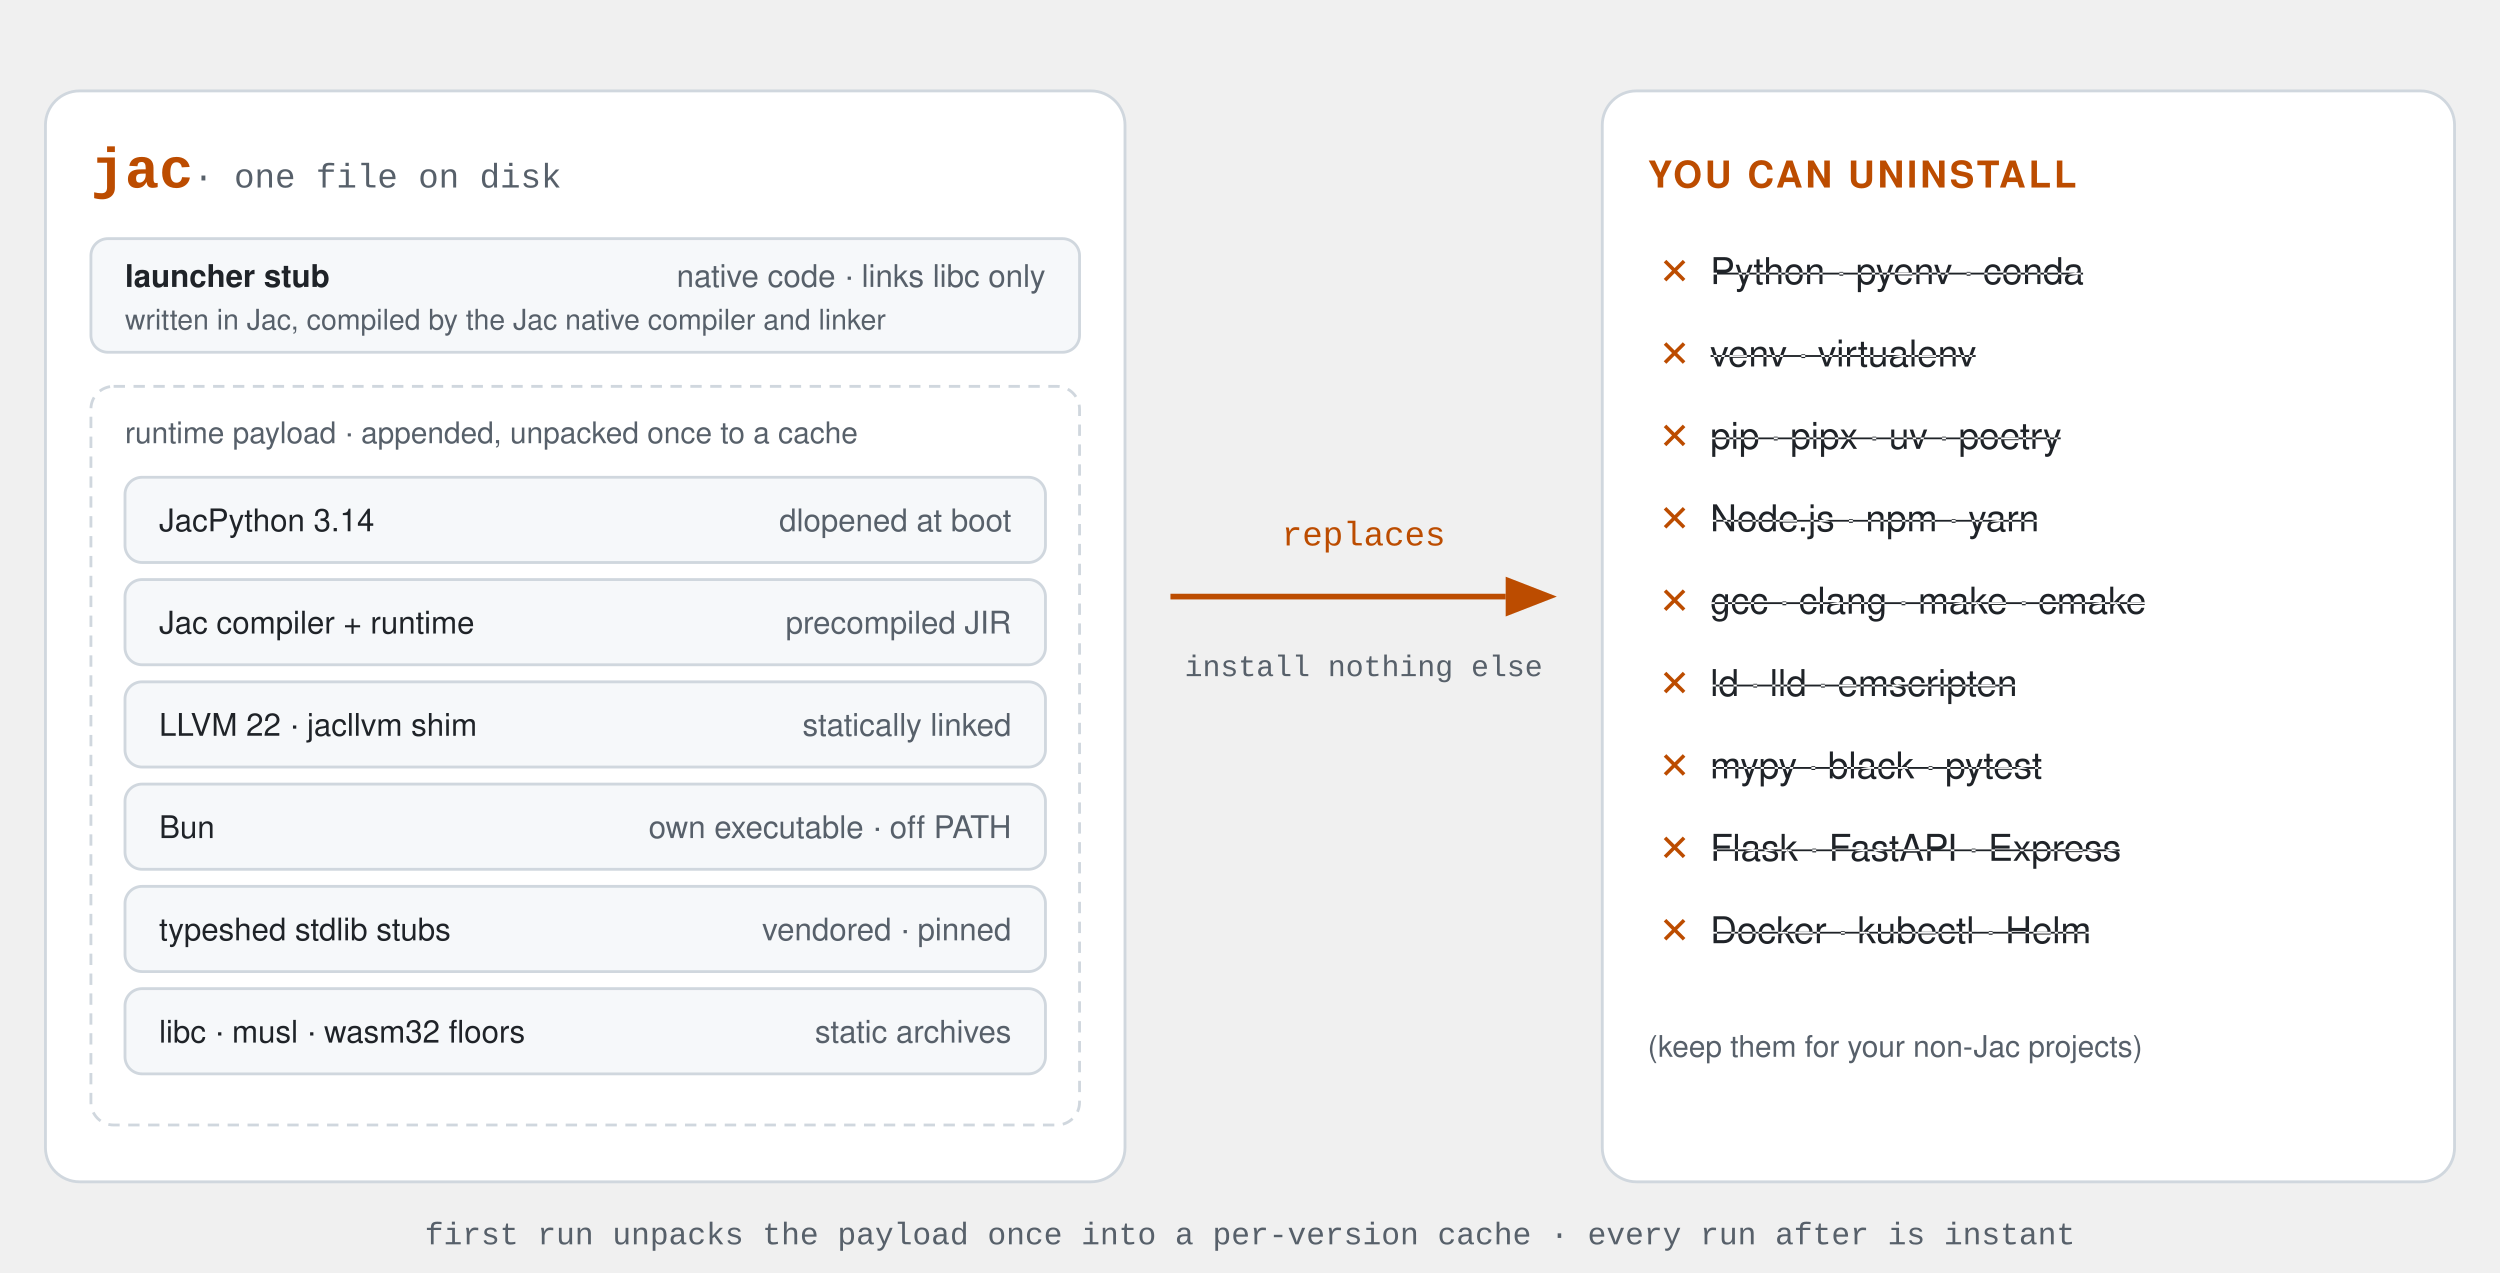
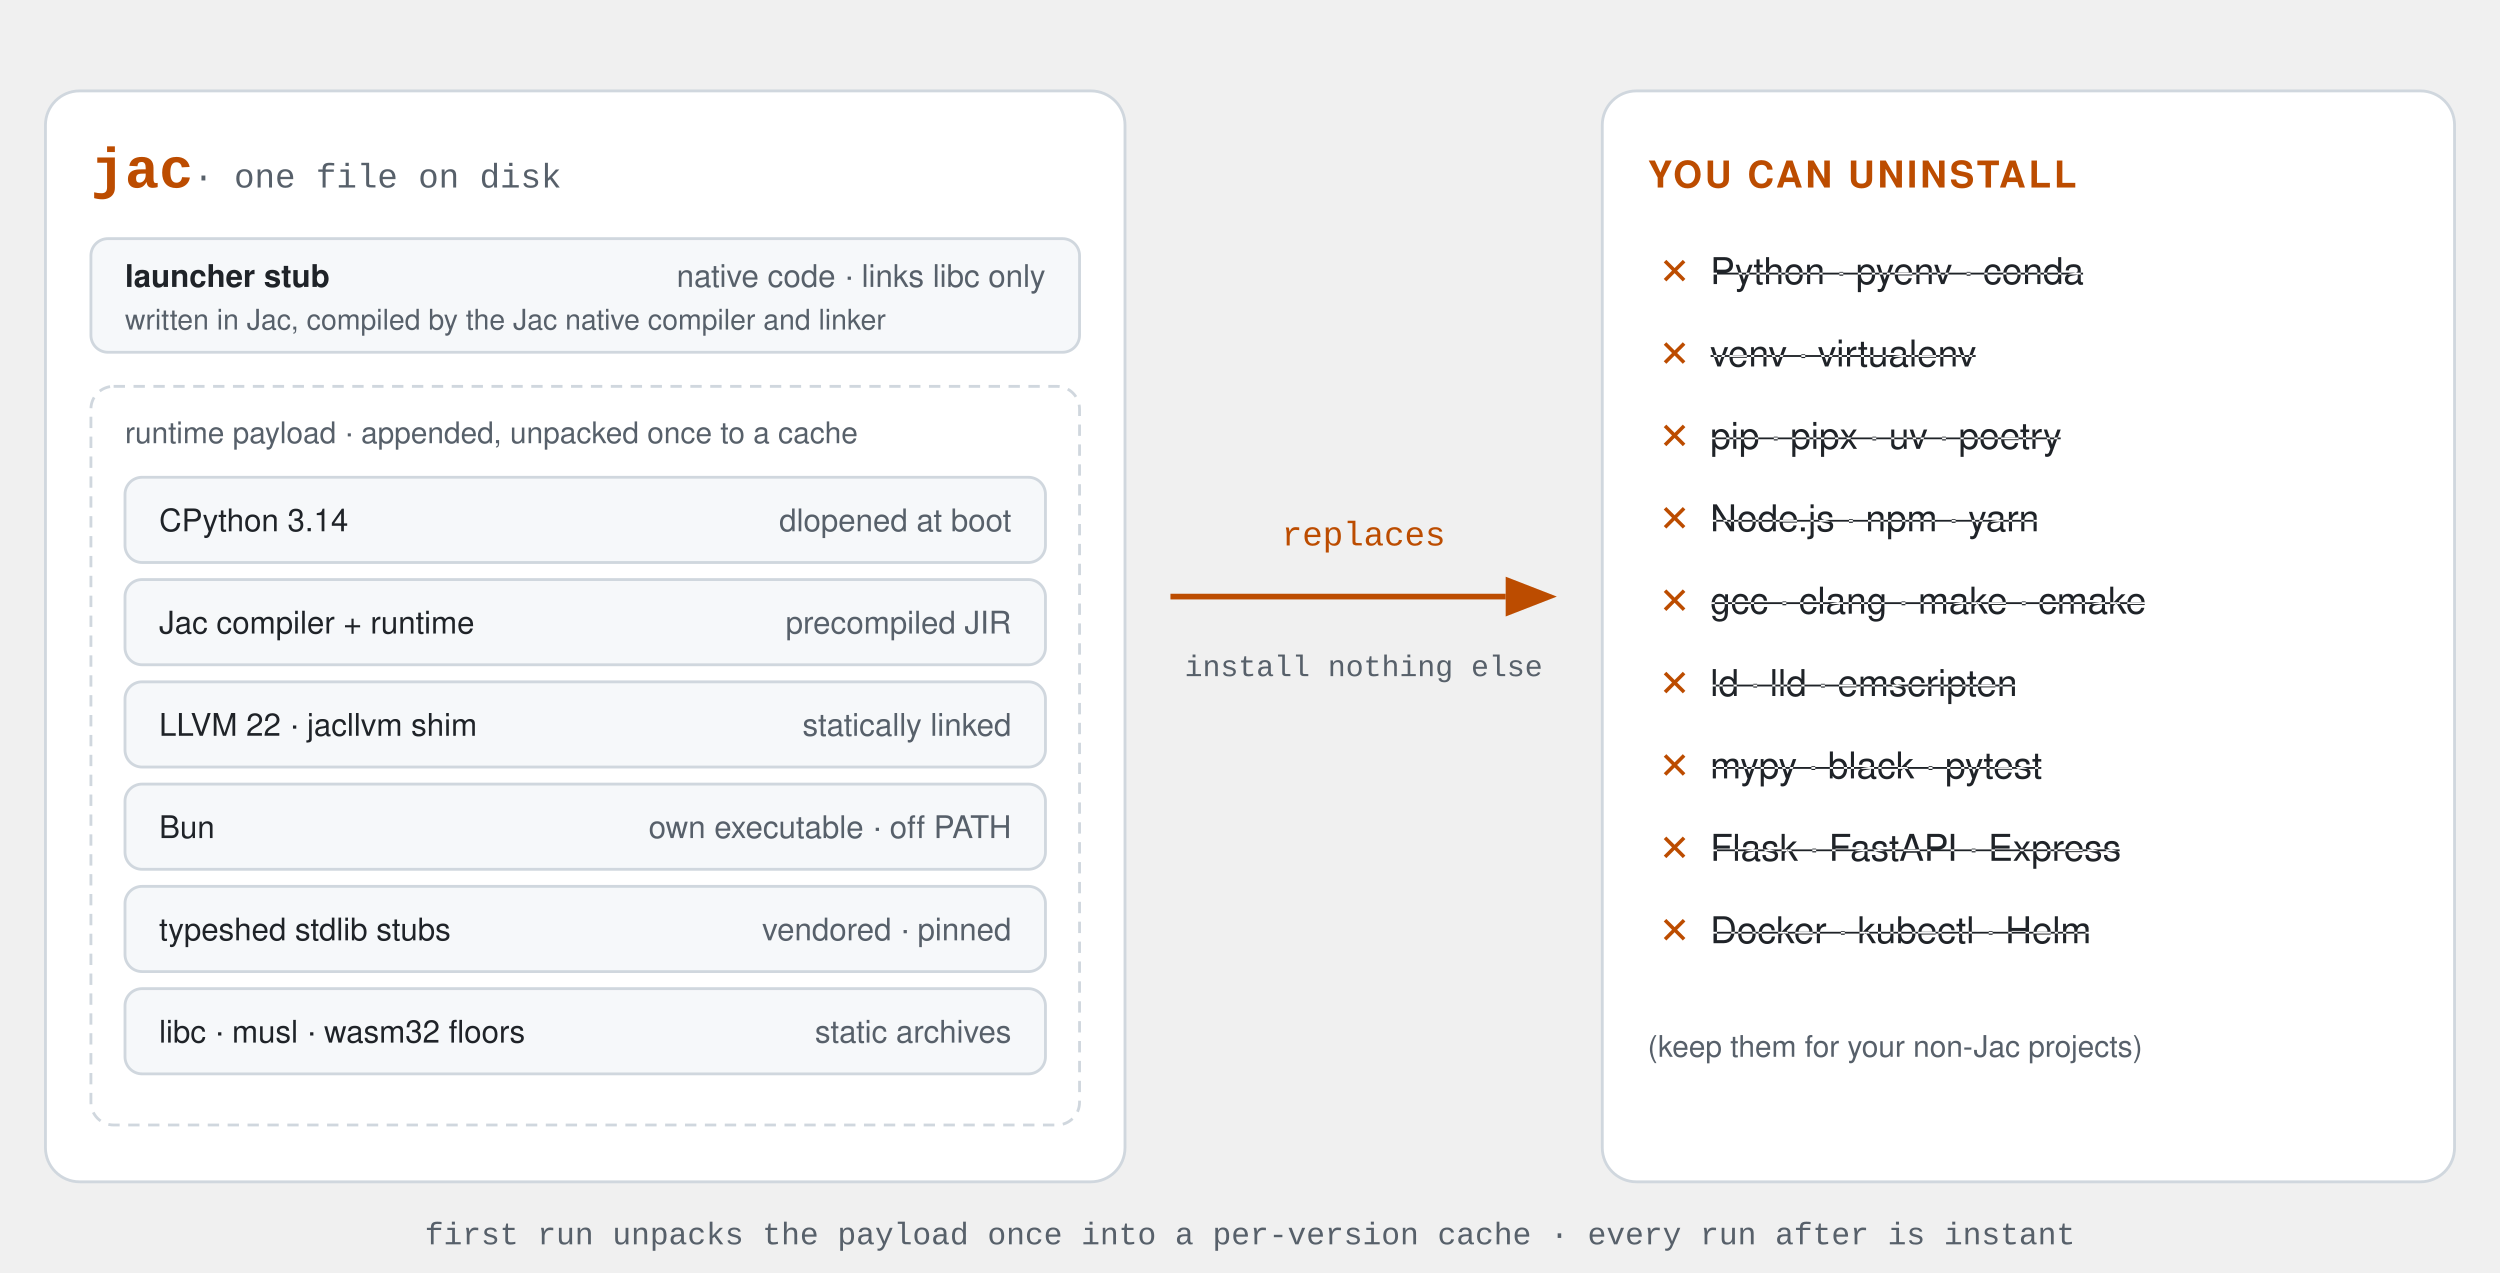
- <svg xmlns="http://www.w3.org/2000/svg" width="880" height="448" viewBox="0 0 880 448" role="img" aria-label="Anatomy of the jac binary: a native launcher stub with a runtime payload appended to it, carrying the JacPython runtime, the precompiled Jac compiler and runtime, a statically linked LLVM, the Bun executable, vendored typeshed stubs, and static libc archives; it replaces the whole development toolchain">
+ <svg xmlns="http://www.w3.org/2000/svg" width="880" height="448" viewBox="0 0 880 448" role="img" aria-label="Anatomy of the jac binary: a native launcher stub with a runtime payload appended to it, carrying the CPython runtime, the precompiled Jac compiler and runtime, a statically linked LLVM, the Bun executable, vendored typeshed stubs, and static libc archives; it replaces the whole development toolchain">
  <style>
    .sans { font-family: -apple-system, "Segoe UI", Helvetica, Arial, sans-serif; }
    .mono { font-family: "SFMono-Regular", Consolas, "Liberation Mono", Menlo, monospace; }
    .fg { fill: #1f2328; }
    .dim { fill: #57606a; }
    .acc { fill: #bc4c00; }
  </style>
  <rect x="16" y="32" width="380" height="384" rx="12" fill="#ffffff" stroke="#d0d7de" />
  <text class="mono acc" x="32" y="66" font-size="20" font-weight="bold">jac<tspan class="dim" font-size="12" font-weight="normal"> · one file on disk</tspan>
  </text>
  <rect x="32" y="84" width="348" height="40" rx="6" fill="#f6f8fa" stroke="#d0d7de" />
  <text class="sans fg" x="44" y="101" font-size="11" font-weight="bold">launcher stub</text>
  <text class="sans dim" x="368" y="101" font-size="11" text-anchor="end">native code · links libc only</text>
  <text class="sans dim" x="44" y="116" font-size="10">written in Jac, compiled by the Jac native compiler and linker</text>
  <rect x="32" y="136" width="348" height="260" rx="8" fill="none" stroke="#d0d7de" stroke-dasharray="4 3" />
  <text class="sans dim" x="44" y="156" font-size="10.5">runtime payload · appended, unpacked once to a cache</text>
  <g font-size="11" class="sans">
    <rect x="44" y="168" width="324" height="30" rx="6" fill="#f6f8fa" stroke="#d0d7de" />
-     <text class="fg" x="56" y="187">JacPython 3.14</text>
+     <text class="fg" x="56" y="187">CPython 3.14</text>
    <text class="dim" x="356" y="187" text-anchor="end">dlopened at boot</text>
    <rect x="44" y="204" width="324" height="30" rx="6" fill="#f6f8fa" stroke="#d0d7de" />
    <text class="fg" x="56" y="223">Jac compiler + runtime</text>
    <text class="dim" x="356" y="223" text-anchor="end">precompiled JIR</text>
    <rect x="44" y="240" width="324" height="30" rx="6" fill="#f6f8fa" stroke="#d0d7de" />
    <text class="fg" x="56" y="259">LLVM 22 · jacllvm shim</text>
    <text class="dim" x="356" y="259" text-anchor="end">statically linked</text>
    <rect x="44" y="276" width="324" height="30" rx="6" fill="#f6f8fa" stroke="#d0d7de" />
    <text class="fg" x="56" y="295">Bun</text>
    <text class="dim" x="356" y="295" text-anchor="end">own executable · off PATH</text>
    <rect x="44" y="312" width="324" height="30" rx="6" fill="#f6f8fa" stroke="#d0d7de" />
    <text class="fg" x="56" y="331">typeshed stdlib stubs</text>
    <text class="dim" x="356" y="331" text-anchor="end">vendored · pinned</text>
    <rect x="44" y="348" width="324" height="30" rx="6" fill="#f6f8fa" stroke="#d0d7de" />
    <text class="fg" x="56" y="367">libc · musl · wasm32 floors</text>
    <text class="dim" x="356" y="367" text-anchor="end">static archives</text>
  </g>
  <text class="mono acc" x="480" y="192" font-size="12" text-anchor="middle">replaces</text>
  <line x1="412" y1="210" x2="530" y2="210" stroke="#bc4c00" stroke-width="2" />
  <path d="M530,203 L548,210 L530,217 Z" fill="#bc4c00" />
  <text class="mono dim" x="480" y="238" font-size="10.5" text-anchor="middle">install nothing else</text>
  <rect x="564" y="32" width="300" height="384" rx="12" fill="#ffffff" stroke="#d0d7de" />
  <text class="sans acc" x="580" y="66" font-size="13" font-weight="bold" letter-spacing="1">YOU CAN UNINSTALL</text>
  <g font-size="13" class="sans">
    <text class="acc" x="584" y="100">✕</text>
    <text class="fg" x="602" y="100" text-decoration="line-through">Python · pyenv · conda</text>
    <text class="acc" x="584" y="129">✕</text>
    <text class="fg" x="602" y="129" text-decoration="line-through">venv · virtualenv</text>
    <text class="acc" x="584" y="158">✕</text>
    <text class="fg" x="602" y="158" text-decoration="line-through">pip · pipx · uv · poetry</text>
    <text class="acc" x="584" y="187">✕</text>
    <text class="fg" x="602" y="187" text-decoration="line-through">Node.js · npm · yarn</text>
    <text class="acc" x="584" y="216">✕</text>
    <text class="fg" x="602" y="216" text-decoration="line-through">gcc · clang · make · cmake</text>
    <text class="acc" x="584" y="245">✕</text>
    <text class="fg" x="602" y="245" text-decoration="line-through">ld · lld · emscripten</text>
    <text class="acc" x="584" y="274">✕</text>
    <text class="fg" x="602" y="274" text-decoration="line-through">mypy · black · pytest</text>
    <text class="acc" x="584" y="303">✕</text>
    <text class="fg" x="602" y="303" text-decoration="line-through">Flask · FastAPI · Express</text>
    <text class="acc" x="584" y="332">✕</text>
    <text class="fg" x="602" y="332" text-decoration="line-through">Docker · kubectl · Helm</text>
  </g>
  <text class="sans dim" x="580" y="372" font-size="10.5">(keep them for your non-Jac projects)</text>
  <text class="mono dim" x="440" y="438" font-size="11" text-anchor="middle">first run unpacks the payload once into a per-version cache · every run after is instant</text>
</svg>
